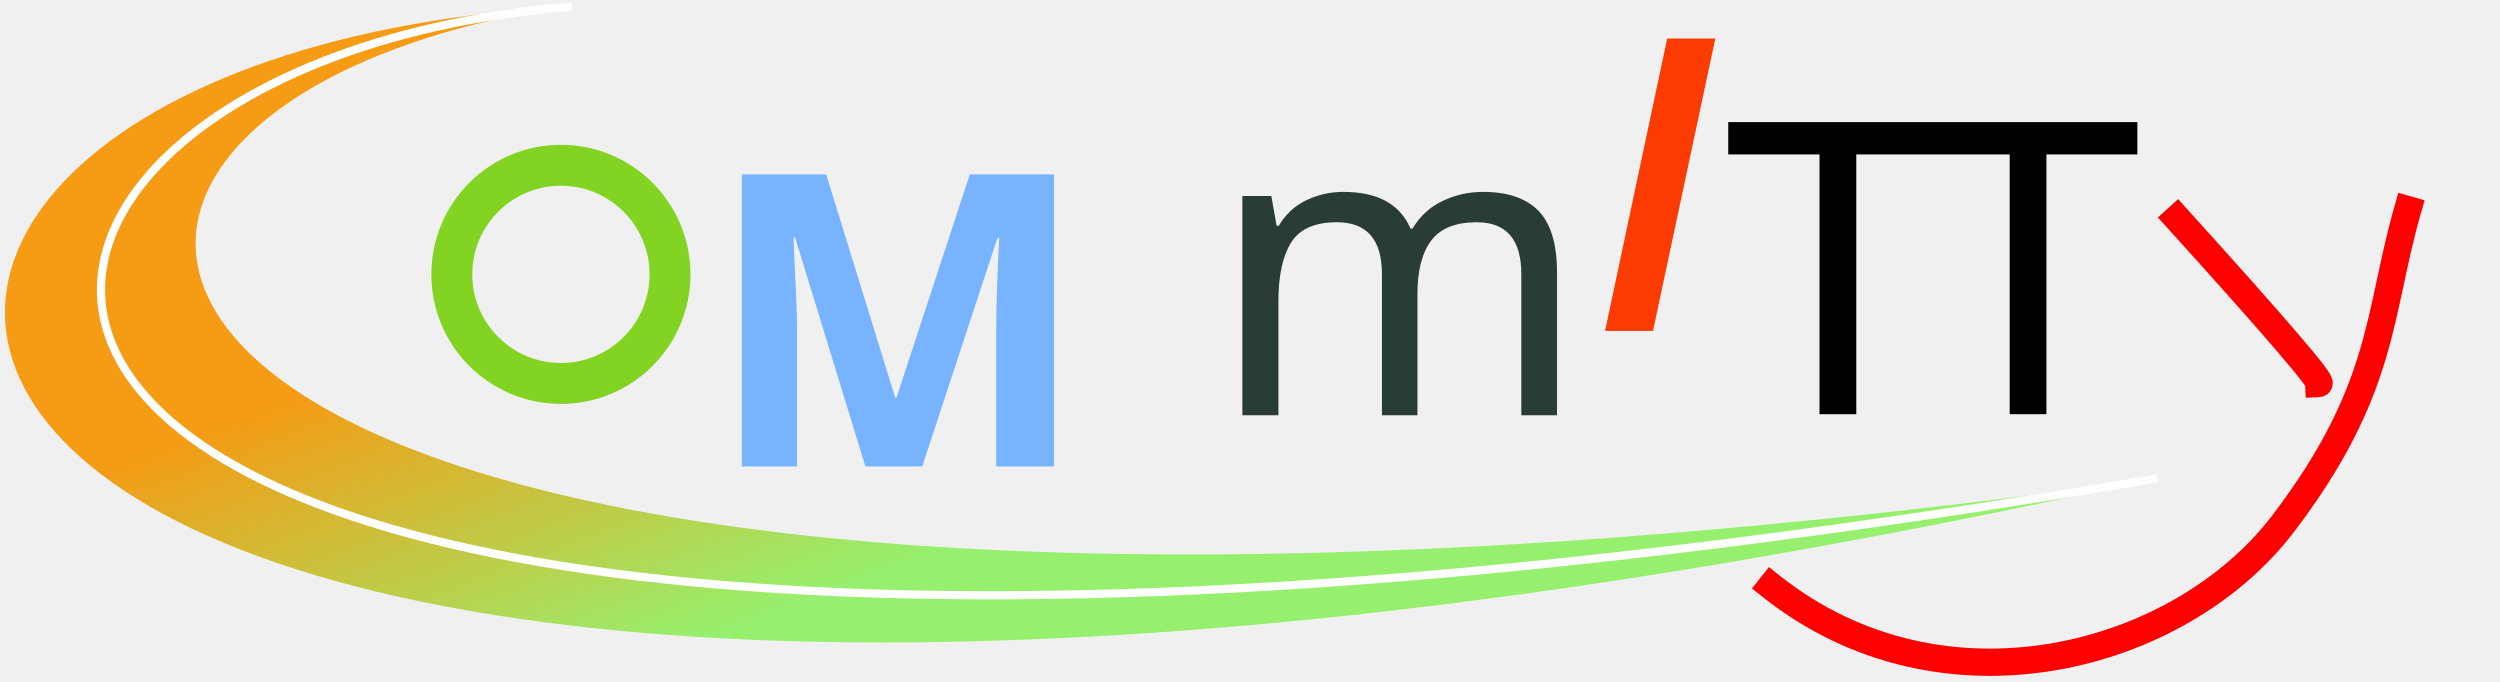
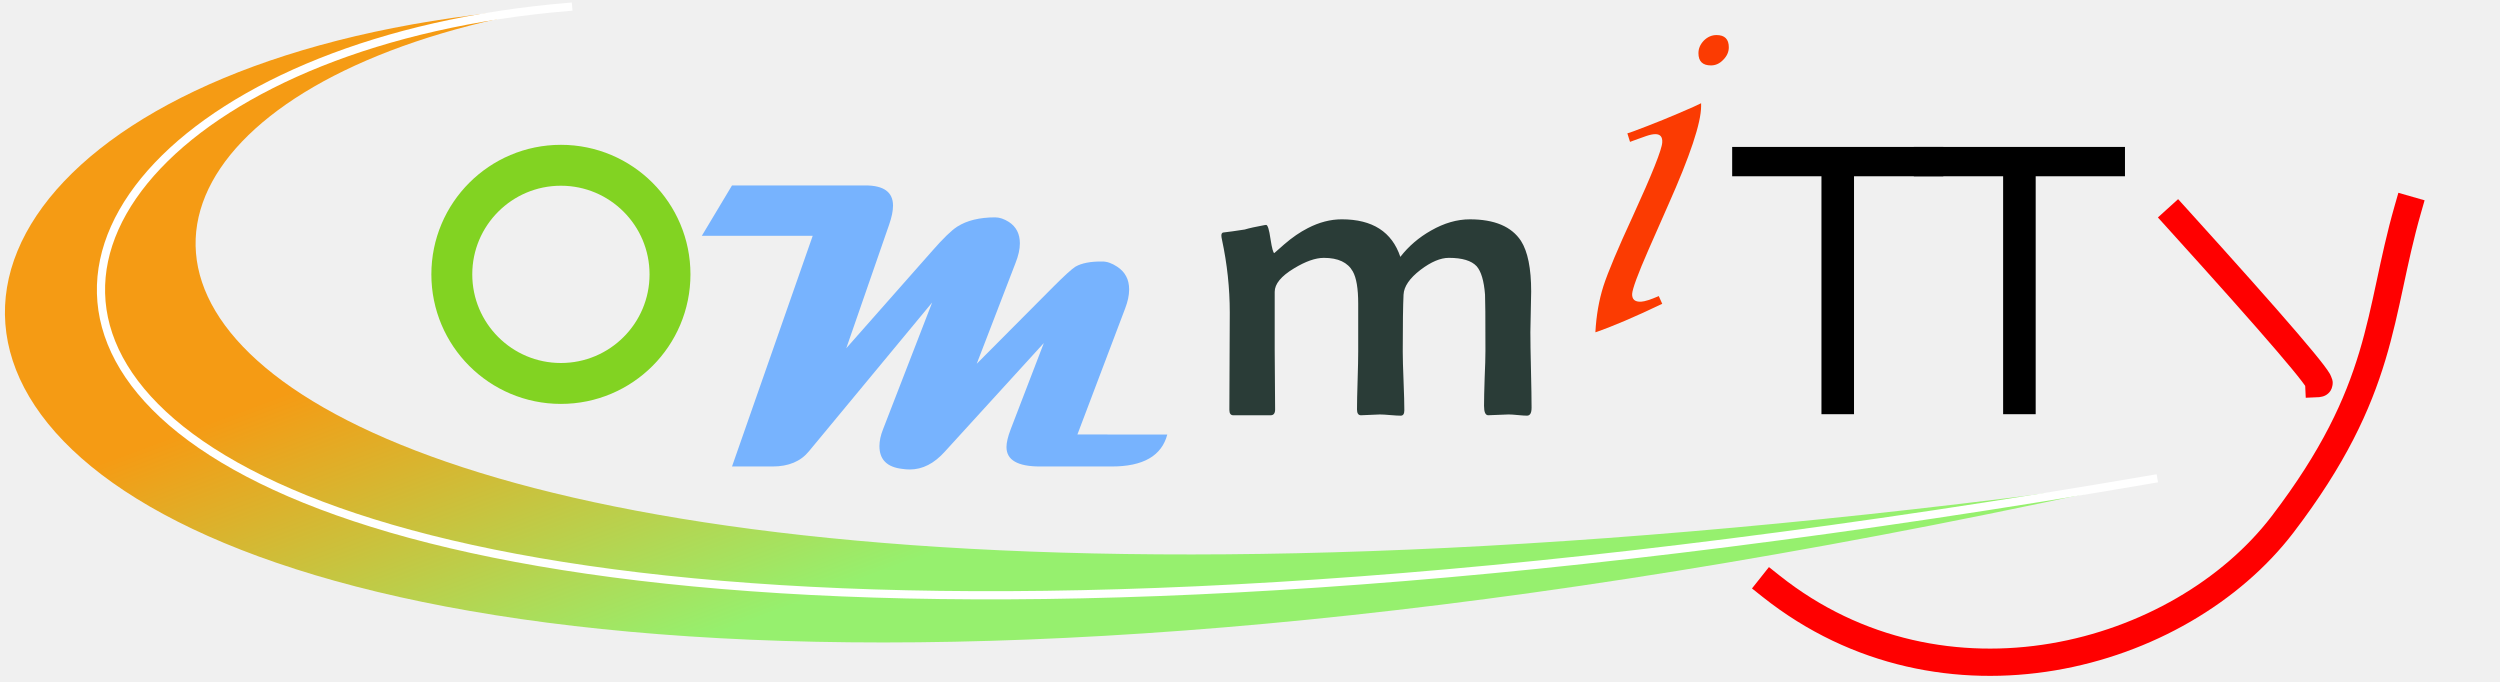
<svg xmlns="http://www.w3.org/2000/svg" width="220" height="60">
  <defs>
-     <linearGradient gradientUnits="objectBoundingBox" id="gradient0" spreadMethod="pad" x1="0" x2="1.14" y1="0" y2="0.9">
-       <stop offset="0.33" stop-color="#f59b14" />
-       <stop offset="0.6" stop-color="#96f06e" />
+     <linearGradient gradientUnits="userSpaceOnUse" id="A" spreadMethod="pad" x1=".236" x2="117.46" y1="1.122" y2="93.667" gradientTransform="scale(1.838569,0.5439012)">
+       <stop offset=".33" stop-color="#f59b14" />
+       <stop offset=".6" stop-color="#96f06e" />
    </linearGradient>
+     <path id="B" d="M163.153 36.449h-2.865V15.513h-7.857v-2.584h18.58v2.584h-7.857z" />
  </defs>
-   <g class="layer">
-     <path d="m189.49,42.15c-186.97,25.97 -200.68,-31.93 -140.19,-41.54c-84.63,5.28 -72.17,88.7 140.19,41.54z" fill="url(#gradient0)" id="shape0" stroke-linecap="square" stroke-linejoin="bevel" stroke-width="0.48" />
-     <path d="m49.99,0.61c-66.4,5.54 -73.11,78.06 139.5,41.54" fill="none" id="shape1" stroke="#ffffff" stroke-linecap="square" stroke-linejoin="bevel" stroke-width="0.72" />
-     <circle cx="9.6" cy="9.6" fill="none" id="shape01" r="9.6" stroke="#82d322" stroke-linecap="square" stroke-linejoin="bevel" stroke-width="3.6" transform="matrix(1 0 0 1 39.76037 14.54386)" />
-     <text fill="#77b3fe" font-family="Magneto" font-size="36" font-weight="700" id="shape11" letter-spacing="0" stroke="#000000" stroke-linecap="square" stroke-linejoin="bevel" stroke-opacity="0" stroke-width="0" transform="matrix(1 0 0 1 62.04506 41.05011)" word-spacing="0">
-       <tspan id="svg_1" x="0">M</tspan>
-     </text>
-     <text fill="#2a3c37" font-family="Berlin Sans FB" font-size="36" id="shape2" letter-spacing="0" stroke="#000000" stroke-linecap="square" stroke-linejoin="bevel" stroke-opacity="0" stroke-width="0" transform="matrix(1 0 0 1 106.2666 36.5423)" word-spacing="0">
-       <tspan id="svg_2" x="0">m</tspan>
-     </text>
-     <text fill="#fb3b02" font-family="Vivaldi" font-size="48" font-style="italic" id="shape3" letter-spacing="0" stroke="#000000" stroke-linecap="square" stroke-linejoin="bevel" stroke-opacity="0" stroke-width="0" transform="matrix(1 0 0 1 139.9007 29.12418)" word-spacing="0">
-       <tspan id="svg_3" x="0">i</tspan>
-     </text>
-     <text fill="#000000" font-family="Corbel" font-size="36" id="shape4" letter-spacing="-4" stroke="#000000" stroke-linecap="square" stroke-linejoin="bevel" stroke-opacity="0" stroke-width="0" transform="matrix(1 0 0 1 151.7276 36.44855)" word-spacing="0">
-       <tspan id="svg_4" x="0">TT</tspan>
-     </text>
-     <path d="m191.59,19.22c8.75,9.66 12.9,14.51 12.46,14.53" fill="none" id="shape011" stroke="#ff0000" stroke-linecap="square" stroke-linejoin="bevel" stroke-width="2.4" />
-     <path d="m211.88,18.45c-2.65,9.25 -1.98,15.86 -11.01,27.69c-9.04,11.82 -29.86,17.48 -45.01,5.45" fill="none" id="shape111" stroke="#ff0000" stroke-linecap="square" stroke-linejoin="bevel" stroke-width="2.4" />
+   <path d="M189.49 42.15C2.52 68.12-11.19 10.22 49.3.61c-84.63 5.28-72.17 88.7 140.19 41.54z" fill="url(#A)" />
+   <g fill="none" stroke-linejoin="bevel">
+     <path d="M49.99.61c-66.4 5.54-73.11 78.06 139.5 41.54" stroke="#fff" stroke-linecap="square" stroke-width=".72" />
+     <circle cx="49.36" cy="24.144" r="9.6" stroke="#82d322" stroke-width="3.6" />
+   </g>
+   <path d="M102.721 38.238q-.738 2.813-4.887 2.813h-6.311q-2.953 0-2.953-1.705 0-.598.369-1.564l2.918-7.594-8.719 9.563q-1.406 1.564-3.076 1.564-.316 0-.668-.053-2.004-.229-2.004-2.004 0-.686.316-1.477l4.324-11.162-10.846 13.096q-1.09 1.336-3.199 1.336h-3.568l7.102-20.303h-9.756l2.654-4.43H76.16q2.426 0 2.426 1.775 0 .686-.334 1.652l-3.779 10.898 7.559-8.561q1.441-1.652 2.215-2.145 1.283-.809 3.322-.809.58 0 1.213.404.967.633.967 1.881 0 .773-.387 1.74l-3.41 8.859 6.768-6.803q1.441-1.441 1.916-1.74.826-.475 2.373-.457.615 0 1.301.457 1.055.686 1.055 2.004 0 .756-.352 1.67l-4.201 11.092z" fill="#77b3fe" />
+   <path d="M134.778 35.892q0 .686-.404.686-.264 0-.809-.053-.527-.053-.809-.053-.299 0-.896.035-.598.035-.896.035-.369 0-.369-.826 0-.809.053-2.408.07-1.617.07-2.426 0-4.447-.035-4.957-.141-1.811-.738-2.496-.686-.738-2.443-.738-1.107 0-2.496 1.055-1.441 1.107-1.494 2.18-.07 1.371-.07 5.01 0 .861.07 2.584.07 1.723.07 2.584 0 .475-.316.475-.316 0-.932-.053-.598-.053-.914-.053-.281 0-.826.035-.545.035-.826.035-.352 0-.352-.51 0-.844.053-2.531.053-1.705.053-2.549v-4.236q0-1.986-.475-2.83-.668-1.195-2.549-1.195-1.107 0-2.637.932-1.687 1.02-1.687 2.057v5.133q0 .879.018 2.619.018 1.74.018 2.602 0 .51-.404.51h-3.27q-.352 0-.352-.475 0-1.424.018-4.271.018-2.865.018-4.289 0-3.217-.686-6.416-.053-.229-.053-.369 0-.229.158-.264.65-.07 1.898-.264.58-.176 1.74-.387l.141-.018q.211 0 .387 1.248.193 1.23.334 1.23 0 0 .879-.773 1.037-.896 2.074-1.424 1.494-.773 2.988-.773 4.043 0 5.15 3.305 1.09-1.406 2.707-2.32 1.723-.984 3.41-.984 3.252 0 4.5 1.898.896 1.406.896 4.447 0 .58-.035 1.793-.035 1.213-.035 1.793 0 1.107.053 3.34.053 2.215.053 3.322z" fill="#2a3c37" />
+   <path d="M149.698 9.085v.258q0 2.203-2.906 8.719l-1.734 3.938q-1.383 3.164-1.43 3.867-.023.727.797.68.469-.023 1.547-.492l.305.68q-3.68 1.758-5.883 2.508.117-2.203.703-4.055.609-1.875 2.602-6.187 2.531-5.531 2.578-6.469.047-.727-.609-.727-.305 0-.797.164l-.984.352q-.094.023-.445.164l-.234-.75.492-.164q2.602-.961 5.297-2.156zm1.359-6q1.078 0 1.078 1.078 0 .609-.492 1.102-.469.492-1.078.492-1.102 0-1.102-1.078 0-.609.469-1.102.492-.492 1.125-.492z" fill="#fb3b02" />
+   <use href="#B" />
+   <use href="#B" x="15.987" />
+   <g fill="none" stroke-linecap="square" stroke-linejoin="bevel" stroke="red" stroke-width="2.4">
+     <path d="M191.59 19.22c8.75 9.66 12.9 14.51 12.46 14.53" />
+     <path d="M211.88 18.45c-2.65 9.25-1.98 15.86-11.01 27.69-9.04 11.82-29.86 17.48-45.01 5.45" />
  </g>
</svg>
